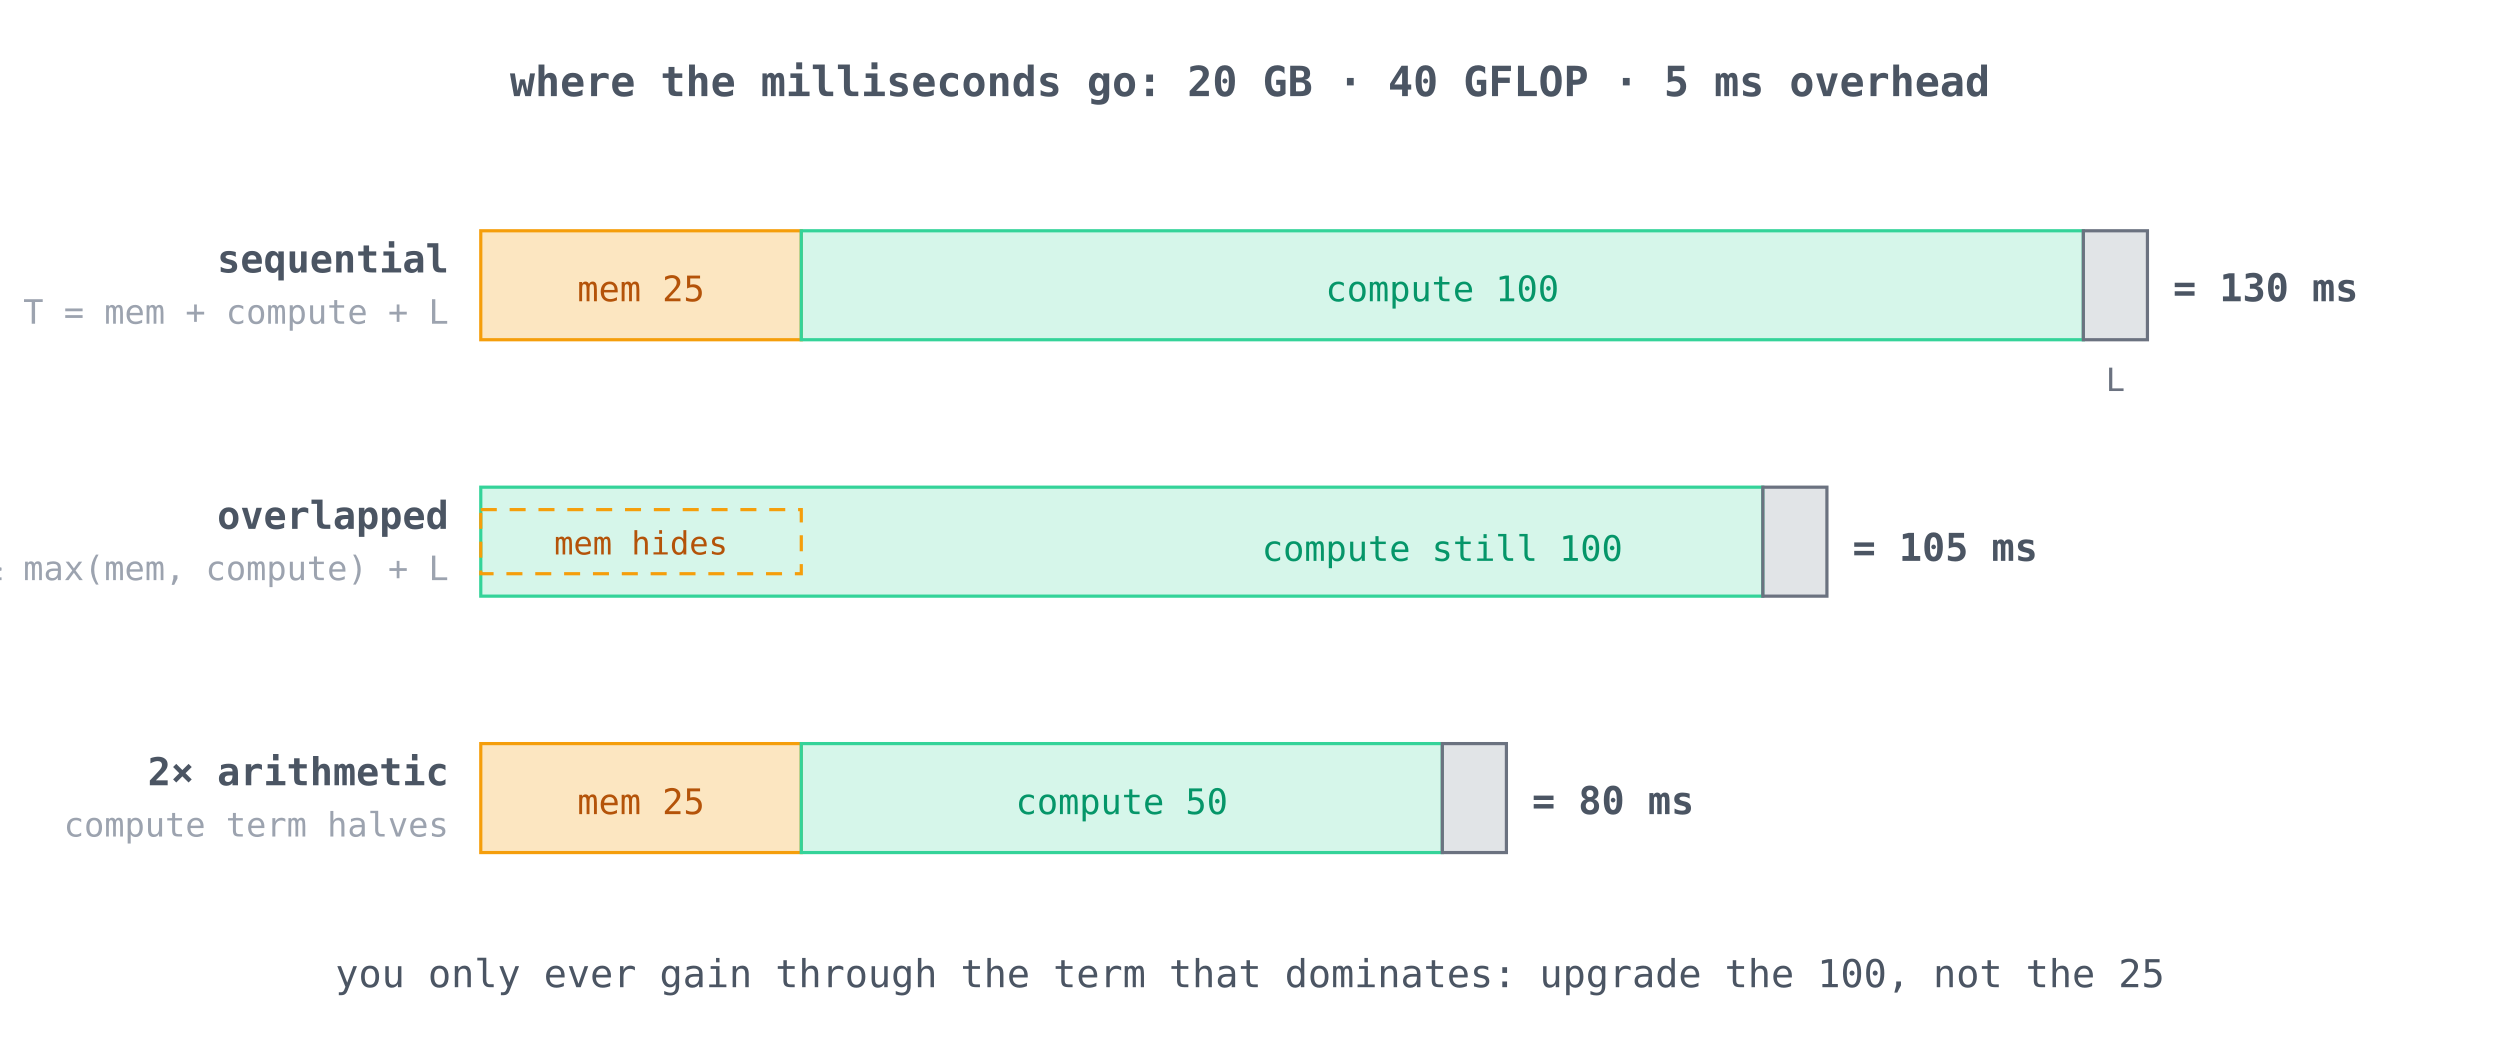
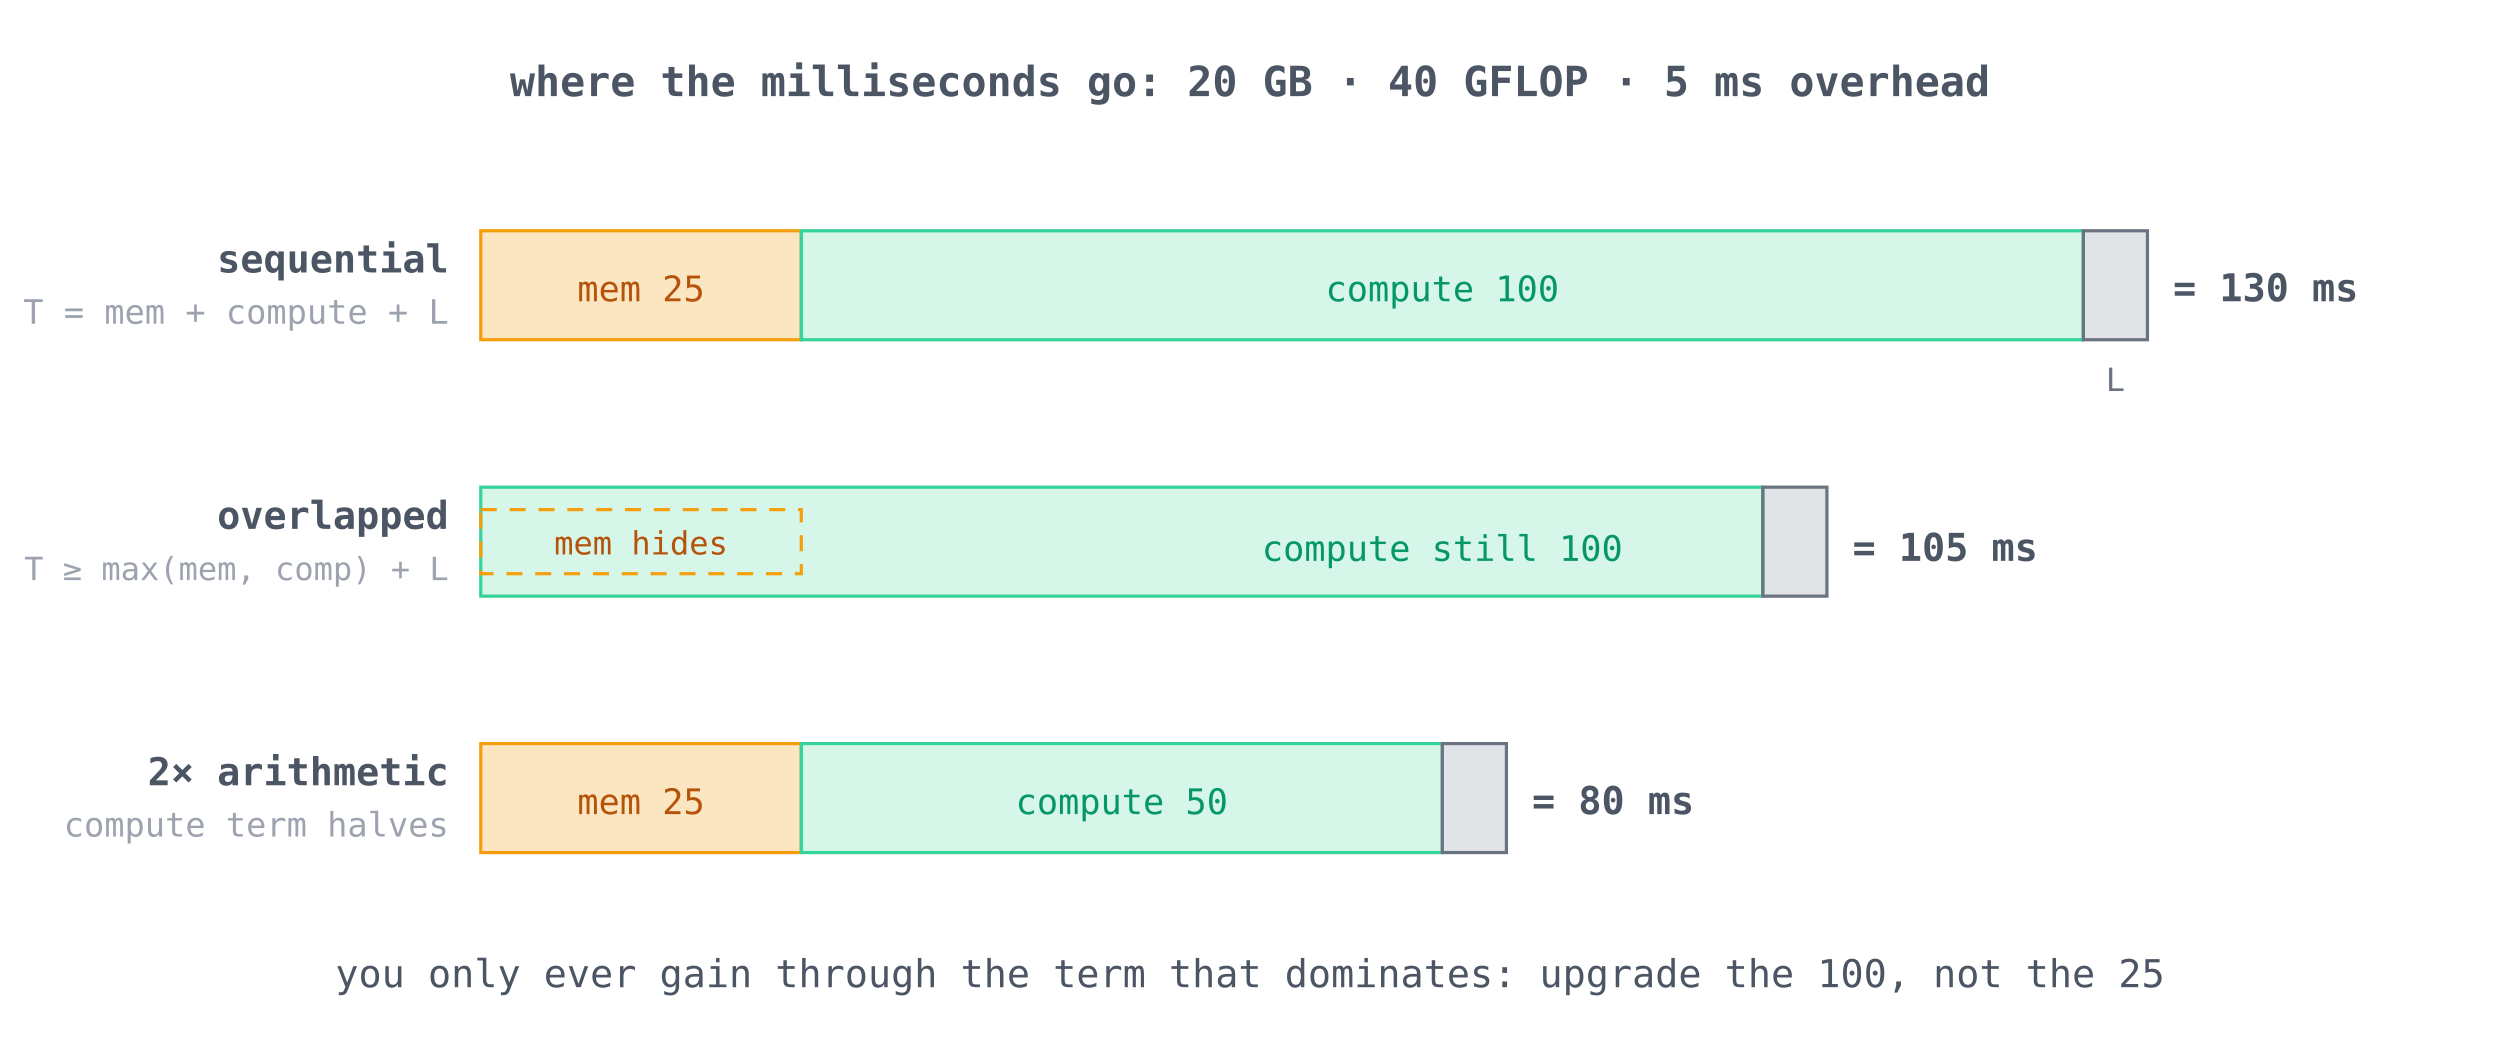
<svg xmlns="http://www.w3.org/2000/svg" viewBox="0 0 780 330" font-family="ui-monospace, SFMono-Regular, Menlo, monospace">
+   <style>
+     .dark [fill="#059669"]{fill:#34d399}
+     .dark [stroke="#059669"]{stroke:#34d399}
+     .dark [fill="#4b5563"]{fill:#d1d5db}
+     .dark [stroke="#4b5563"]{stroke:#d1d5db}
+     .dark [fill="#6b7280"]{fill:#a4adba}
+     .dark [stroke="#6b7280"]{stroke:#a4adba}
+     .dark [fill="#9ca3af"]{fill:#c3cad4}
+     .dark [stroke="#9ca3af"]{stroke:#c3cad4}
+     .dark [fill="#b45309"]{fill:#fbbf24}
+     .dark [stroke="#b45309"]{stroke:#fbbf24}
+     .dark [fill="#f59e0b"]{fill:#fbbf24}
+     .dark [stroke="#f59e0b"]{stroke:#fbbf24}
+   </style>
  <text x="390" y="30" text-anchor="middle" font-size="13" fill="#4b5563" font-weight="600">where the milliseconds go: 20 GB · 40 GFLOP · 5 ms overhead</text>
  <text x="140" y="85" text-anchor="end" font-size="12" fill="#4b5563" font-weight="600">sequential</text>
  <text x="140" y="101" text-anchor="end" font-size="10.5" fill="#9ca3af">T = mem + compute + L</text>
  <rect x="150" y="72" width="100" height="34" fill="#f59e0b" fill-opacity="0.25" stroke="#f59e0b" />
  <text x="200" y="94" text-anchor="middle" font-size="11" fill="#b45309">mem 25</text>
  <rect x="250" y="72" width="400" height="34" fill="#34d399" fill-opacity="0.2" stroke="#34d399" />
  <text x="450" y="94" text-anchor="middle" font-size="11" fill="#059669">compute 100</text>
  <rect x="650" y="72" width="20" height="34" fill="#9ca3af" fill-opacity="0.3" stroke="#6b7280" />
  <text x="660" y="122" text-anchor="middle" font-size="10" fill="#6b7280">L</text>
  <text x="678" y="94" font-size="12" fill="#4b5563" font-weight="700">= 130 ms</text>
  <text x="140" y="165" text-anchor="end" font-size="12" fill="#4b5563" font-weight="600">overlapped</text>
-   <text x="140" y="181" text-anchor="end" font-size="10.5" fill="#9ca3af">T ≥ max(mem, compute) + L</text>
+   <text x="140" y="181" text-anchor="end" font-size="10" fill="#9ca3af">T ≥ max(mem, comp) + L</text>
  <rect x="150" y="152" width="400" height="34" fill="#34d399" fill-opacity="0.2" stroke="#34d399" />
  <rect x="150" y="159" width="100" height="20" fill="none" stroke="#f59e0b" stroke-dasharray="5 4" />
  <text x="200" y="173" text-anchor="middle" font-size="10" fill="#b45309">mem hides</text>
  <text x="450" y="175" text-anchor="middle" font-size="11" fill="#059669">compute still 100</text>
  <rect x="550" y="152" width="20" height="34" fill="#9ca3af" fill-opacity="0.3" stroke="#6b7280" />
  <text x="578" y="175" font-size="12" fill="#4b5563" font-weight="700">= 105 ms</text>
  <text x="140" y="245" text-anchor="end" font-size="12" fill="#4b5563" font-weight="600">2× arithmetic</text>
  <text x="140" y="261" text-anchor="end" font-size="10.5" fill="#9ca3af">compute term halves</text>
  <rect x="150" y="232" width="100" height="34" fill="#f59e0b" fill-opacity="0.25" stroke="#f59e0b" />
  <text x="200" y="254" text-anchor="middle" font-size="11" fill="#b45309">mem 25</text>
  <rect x="250" y="232" width="200" height="34" fill="#34d399" fill-opacity="0.2" stroke="#34d399" />
  <text x="350" y="254" text-anchor="middle" font-size="11" fill="#059669">compute 50</text>
  <rect x="450" y="232" width="20" height="34" fill="#9ca3af" fill-opacity="0.3" stroke="#6b7280" />
  <text x="478" y="254" font-size="12" fill="#4b5563" font-weight="700">= 80 ms</text>
  <text x="390" y="308" text-anchor="middle" font-size="12" fill="#4b5563">you only ever gain through the term that dominates: upgrade the 100, not the 25</text>
</svg>
